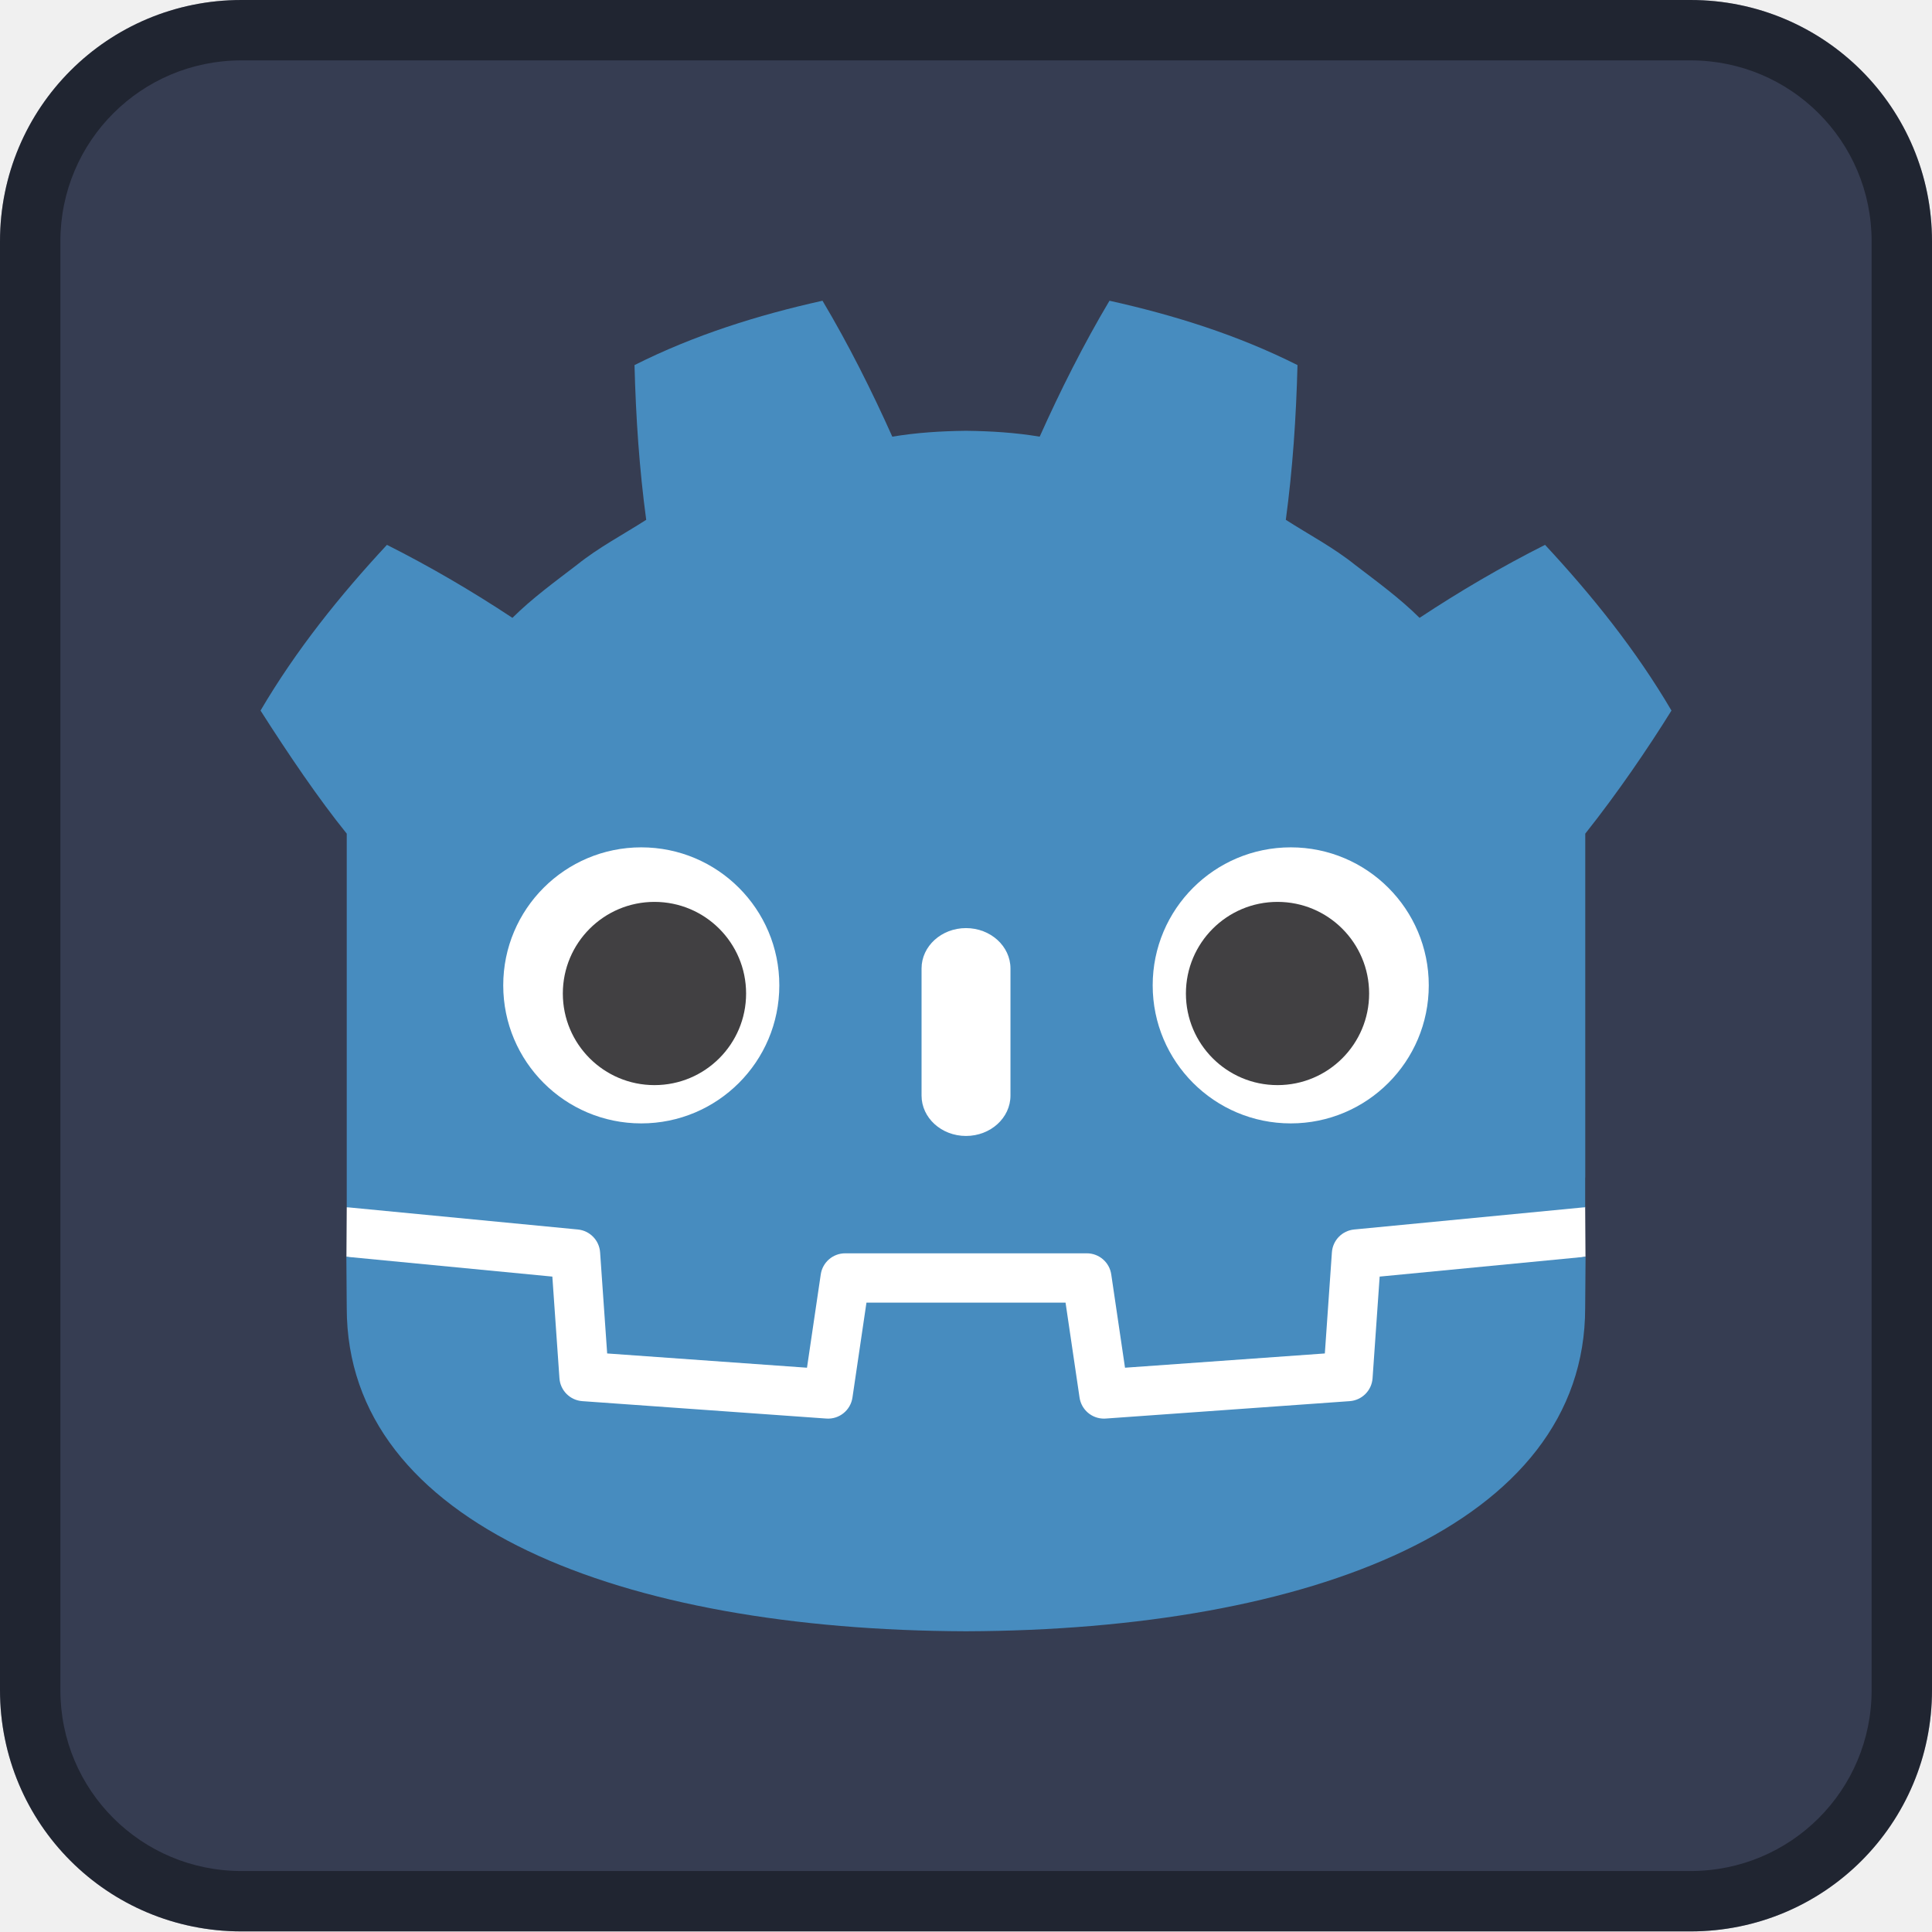
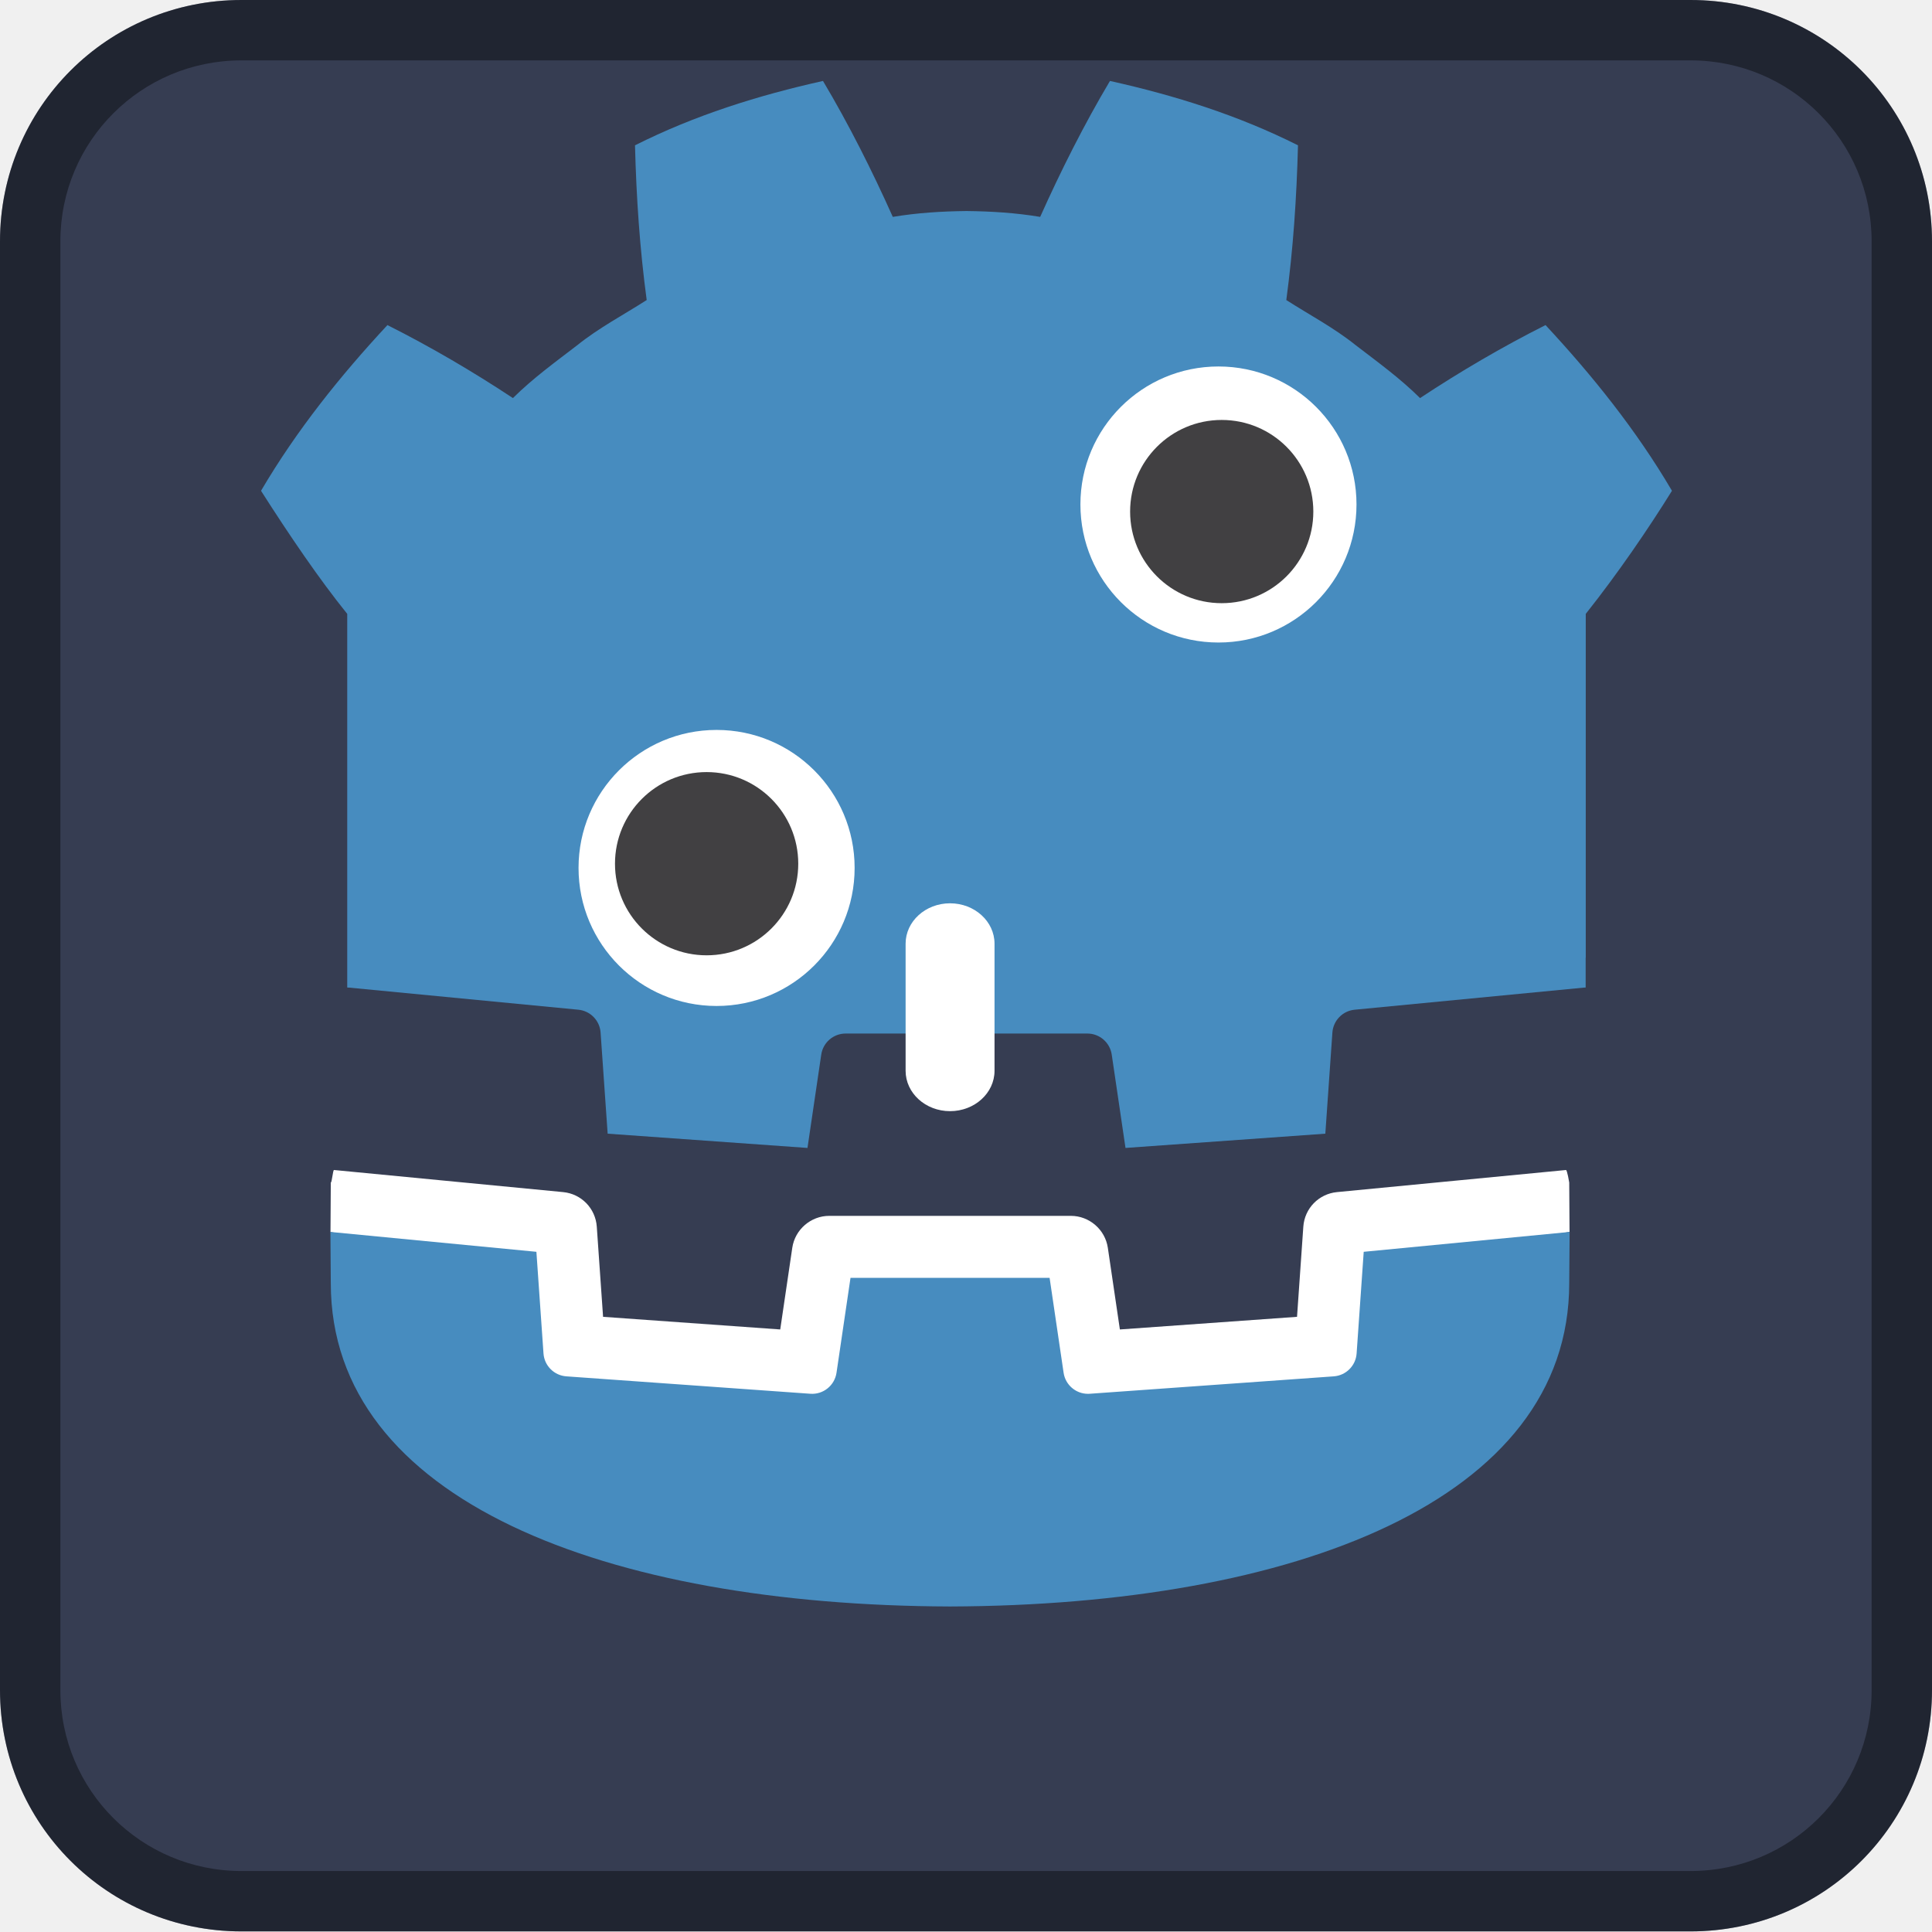
- <svg xmlns="http://www.w3.org/2000/svg" height="128" width="128">
-   <g transform="translate(32 32)">
-     <path d="m-16-32c-8.86 0-16 7.13-16 15.99v95.98c0 8.86 7.13 15.99 16 15.99h96c8.86 0 16-7.13 16-15.99v-95.98c0-8.85-7.14-15.99-16-15.99z" fill="#363d52" />
-     <path d="m-16-32c-8.86 0-16 7.13-16 15.99v95.98c0 8.86 7.13 15.99 16 15.99h96c8.86 0 16-7.13 16-15.99v-95.98c0-8.85-7.14-15.99-16-15.99zm0 4h96c6.64 0 12 5.35 12 11.99v95.98c0 6.64-5.35 11.99-12 11.99h-96c-6.64 0-12-5.35-12-11.99v-95.98c0-6.64 5.36-11.99 12-11.99z" fill-opacity=".4" />
+ <svg xmlns="http://www.w3.org/2000/svg" height="128" width="128" version="1.1" id="svg26">
+   <defs id="defs30" />
+   <g transform="translate(32 32)" id="g6">
+     <path d="m-16-32c-8.86 0-16 7.13-16 15.99v95.98c0 8.86 7.13 15.99 16 15.99h96c8.86 0 16-7.13 16-15.99v-95.98c0-8.85-7.14-15.99-16-15.99z" fill="#363d52" id="path2" />
+     <path d="m-16-32c-8.86 0-16 7.13-16 15.99v95.98c0 8.86 7.13 15.99 16 15.99h96c8.86 0 16-7.13 16-15.99v-95.98c0-8.85-7.14-15.99-16-15.99zm0 4h96c6.64 0 12 5.35 12 11.99v95.98c0 6.64-5.35 11.99-12 11.99h-96c-6.64 0-12-5.35-12-11.99v-95.98c0-6.64 5.36-11.99 12-11.99z" fill-opacity=".4" id="path4" />
  </g>
-   <g stroke-width="9.927" transform="matrix(.1007308 0 0 .1007308 12.42592 2.256365)">
-     <path d="m0 0s-.325 1.994-.515 1.976l-36.182-3.491c-2.879-.278-5.115-2.574-5.317-5.459l-.994-14.247-27.992-1.997-1.904 12.912c-.424 2.872-2.932 5.037-5.835 5.037h-38.188c-2.902 0-5.41-2.165-5.834-5.037l-1.905-12.912-27.992 1.997-.994 14.247c-.202 2.886-2.438 5.182-5.317 5.46l-36.2 3.49c-.187.018-.324-1.978-.511-1.978l-.049-7.83 30.658-4.944 1.004-14.374c.203-2.91 2.551-5.263 5.463-5.472l38.551-2.75c.146-.01.29-.016.434-.016 2.897 0 5.401 2.166 5.825 5.038l1.959 13.286h28.005l1.959-13.286c.423-2.871 2.93-5.037 5.831-5.037.142 0 .284.005.423.015l38.556 2.75c2.911.209 5.26 2.562 5.463 5.472l1.003 14.374 30.645 4.966z" fill="#fff" transform="matrix(4.162611 0 0 -4.162611 919.2406 771.6719)" />
-     <path d="m0 0v-47.514-6.035-5.492c.108-.001.216-.005.323-.015l36.196-3.49c1.896-.183 3.382-1.709 3.514-3.609l1.116-15.978 31.574-2.253 2.175 14.747c.282 1.912 1.922 3.329 3.856 3.329h38.188c1.933 0 3.573-1.417 3.855-3.329l2.175-14.747 31.575 2.253 1.115 15.978c.133 1.9 1.618 3.425 3.514 3.609l36.182 3.49c.107.01.214.014.322.015v4.711l.015.005v54.325c5.097 6.416 9.923 13.494 13.621 19.449-5.651 9.62-12.575 18.217-19.976 26.182-6.864-3.455-13.531-7.369-19.828-11.534-3.151 3.132-6.7 5.694-10.186 8.372-3.425 2.751-7.285 4.768-10.946 7.118 1.09 8.117 1.629 16.108 1.846 24.448-9.446 4.754-19.519 7.906-29.708 10.17-4.068-6.837-7.788-14.241-11.028-21.479-3.842.642-7.702.88-11.567.926v.006c-.027 0-.052-.006-.075-.006-.024 0-.049.006-.073.006v-.006c-3.872-.046-7.729-.284-11.572-.926-3.238 7.238-6.956 14.642-11.03 21.479-10.184-2.264-20.258-5.416-29.703-10.17.216-8.34.755-16.331 1.848-24.448-3.668-2.35-7.523-4.367-10.949-7.118-3.481-2.678-7.036-5.24-10.188-8.372-6.297 4.165-12.962 8.079-19.828 11.534-7.401-7.965-14.321-16.562-19.974-26.182 4.443-6.974 9.208-13.983 13.621-19.449z" fill="#478cbf" transform="matrix(4.162611 0 0 -4.162611 104.6989 525.907)" />
-     <path d="m0 0-1.121-16.063c-.135-1.936-1.675-3.477-3.611-3.616l-38.555-2.751c-.094-.007-.188-.01-.281-.01-1.916 0-3.569 1.406-3.852 3.33l-2.211 14.994h-31.459l-2.211-14.994c-.297-2.018-2.101-3.469-4.133-3.32l-38.555 2.751c-1.936.139-3.476 1.68-3.611 3.616l-1.121 16.063-32.547 3.138c.015-3.498.06-7.33.06-8.093 0-34.374 43.605-50.896 97.781-51.086h.066.067c54.176.19 97.766 16.712 97.766 51.086 0 .777.047 4.593.063 8.093z" fill="#478cbf" transform="matrix(4.162611 0 0 -4.162611 784.0714 817.2428)" />
-     <path d="m0 0c0-12.052-9.765-21.815-21.813-21.815-12.042 0-21.81 9.763-21.81 21.815 0 12.044 9.768 21.802 21.81 21.802 12.048 0 21.813-9.758 21.813-21.802" fill="#fff" transform="matrix(4.162611 0 0 -4.162611 389.2148 625.671)" />
-     <path d="m0 0c0-7.994-6.479-14.473-14.479-14.473-7.996 0-14.479 6.479-14.479 14.473s6.483 14.479 14.479 14.479c8 0 14.479-6.485 14.479-14.479" fill="#414042" transform="matrix(4.162611 0 0 -4.162611 367.3669 631.0568)" />
-     <path d="m0 0c-3.878 0-7.021 2.858-7.021 6.381v20.081c0 3.52 3.143 6.381 7.021 6.381s7.028-2.861 7.028-6.381v-20.081c0-3.523-3.15-6.381-7.028-6.381" fill="#fff" transform="matrix(4.162611 0 0 -4.162611 511.9934 724.7395)" />
-     <path d="m0 0c0-12.052 9.765-21.815 21.815-21.815 12.041 0 21.808 9.763 21.808 21.815 0 12.044-9.767 21.802-21.808 21.802-12.05 0-21.815-9.758-21.815-21.802" fill="#fff" transform="matrix(4.162611 0 0 -4.162611 634.7871 625.671)" />
-     <path d="m0 0c0-7.994 6.477-14.473 14.471-14.473 8.002 0 14.479 6.479 14.479 14.473s-6.477 14.479-14.479 14.479c-7.994 0-14.471-6.485-14.471-14.479" fill="#414042" transform="matrix(4.162611 0 0 -4.162611 656.6406 631.0568)" />
+   <g stroke-width="9.927" transform="matrix(0.1007308,0,0,0.1007308,11.36939,0.6136302)" id="g24">
+     <path d="m 0,0 c 0,0 -0.325,1.994 -0.515,1.976 l -36.182,-3.491 c -2.879,-0.278 -5.115,-2.574 -5.317,-5.459 l -0.994,-14.247 -27.992,-1.997 -1.904,12.912 c -0.424,2.872 -2.932,5.037 -5.835,5.037 h -38.188 c -2.902,0 -5.41,-2.165 -5.834,-5.037 l -1.905,-12.912 -27.992,1.997 -0.994,14.247 c -0.202,2.886 -2.438,5.182 -5.317,5.46 l -36.2,3.49 c -0.187,0.018 -0.324,-1.978 -0.511,-1.978 l -0.049,-7.83 30.658,-4.944 1.004,-14.374 c 0.203,-2.91 2.551,-5.263 5.463,-5.472 l 38.551,-2.75 c 0.146,-0.01 0.29,-0.016 0.434,-0.016 2.897,0 5.401,2.166 5.825,5.038 l 1.959,13.286 h 28.005 l 1.959,-13.286 c 0.423,-2.871 2.93,-5.037 5.831,-5.037 0.142,0 0.284,0.005 0.423,0.015 l 38.556,2.75 c 2.911,0.209 5.26,2.562 5.463,5.472 l 1.003,14.374 30.645,4.966 z" fill="#ffffff" transform="matrix(4.162611,0,0,-4.162611,919.2406,771.6719)" id="path8" />
+     <path d="m 115.51,397.665 v 197.782 25.121 22.861 c 0.45,0.004 0.899,0.021 1.345,0.062 l 150.67,14.528 c 7.892,0.762 14.078,7.114 14.627,15.023 l 4.645,66.51 131.43,9.378 9.054,-61.386 c 1.174,-7.959 8.001,-13.857 16.051,-13.857 h 158.962 c 8.046,0 14.873,5.898 16.047,13.857 l 9.054,61.386 131.434,-9.378 4.641,-66.51 c 0.554,-7.909 6.735,-14.257 14.627,-15.023 l 150.612,-14.528 c 0.445,-0.042 0.891,-0.058 1.34,-0.062 v -19.61 l 0.062,-0.021 V 397.665 c 21.216,-26.709 41.307,-56.171 56.699,-80.959 -23.523,-40.044 -52.345,-75.83 -83.152,-108.985 -28.572,14.382 -56.324,30.674 -82.536,48.012 -13.116,-13.037 -27.89,-23.702 -42.4,-34.849 -14.257,-11.451 -30.325,-19.847 -45.564,-29.629 4.537,-33.788 6.781,-67.051 7.684,-101.768 -39.32,-19.789 -81.25,-32.91 -123.663,-42.334 -16.933,28.46 -32.418,59.28 -45.905,89.409 -15.993,-2.672 -32.06,-3.663 -48.149,-3.855 v -0.025 c -0.112,0 -0.216,0.025 -0.312,0.025 -0.1,0 -0.204,-0.025 -0.304,-0.025 v 0.025 c -16.118,0.191 -32.173,1.182 -48.17,3.855 -13.479,-30.129 -28.955,-60.949 -45.914,-89.409 -42.392,9.424 -84.326,22.545 -123.642,42.334 0.899,34.716 3.143,67.98 7.693,101.768 -15.268,9.782 -31.315,18.178 -45.576,29.629 -14.49,11.147 -29.288,21.812 -42.409,34.849 -26.212,-17.337 -53.956,-33.63 -82.536,-48.012 -30.807,33.155 -59.613,68.941 -83.144,108.985 18.493,29.029 38.329,58.205 56.699,80.959 z" fill="#478cbf" id="path10" style="stroke-width:41.324" />
+     <path d="m 0,0 -1.121,-16.063 c -0.135,-1.936 -1.675,-3.477 -3.611,-3.616 l -38.555,-2.751 c -0.094,-0.007 -0.188,-0.01 -0.281,-0.01 -1.916,0 -3.569,1.406 -3.852,3.33 l -2.211,14.994 H -81.09 l -2.211,-14.994 c -0.297,-2.018 -2.101,-3.469 -4.133,-3.32 l -38.555,2.751 c -1.936,0.139 -3.476,1.68 -3.611,3.616 L -130.721,0 -163.268,3.138 c 0.015,-3.498 0.06,-7.33 0.06,-8.093 0,-34.374 43.605,-50.896 97.781,-51.086 h 0.066 0.067 c 54.176,0.19 97.766,16.712 97.766,51.086 0,0.777 0.047,4.593 0.063,8.093 z" fill="#478cbf" transform="matrix(4.162611,0,0,-4.162611,784.0714,817.2428)" id="path12" />
+     <path d="m 449.235,564.752 c 0,50.168 -40.648,90.807 -90.799,90.807 -50.126,0 -90.787,-40.64 -90.787,-90.807 0,-50.134 40.66,-90.753 90.787,-90.753 50.151,0 90.799,40.619 90.799,90.753" fill="#ffffff" id="path14" style="stroke-width:41.324" />
+     <path d="m 412.158,561.992 c 0,33.276 -26.97,60.245 -60.27,60.245 -33.284,0 -60.27,-26.97 -60.27,-60.245 0,-33.276 26.986,-60.27 60.27,-60.27 33.301,0 60.27,26.995 60.27,60.27" fill="#414042" id="path16" style="stroke-width:41.324" />
+     <path d="m 0,0 c -3.878,0 -7.021,2.858 -7.021,6.381 v 20.081 c 0,3.52 3.143,6.381 7.021,6.381 3.878,0 7.028,-2.861 7.028,-6.381 V 6.381 C 7.028,2.858 3.878,0 0,0" fill="#ffffff" id="path18" transform="matrix(4.162611,0,0,-4.162611,511.9934,724.7395)" />
+     <path d="m 597.74,325.699 c 0,50.168 40.648,90.807 90.807,90.807 50.122,0 90.778,-40.64 90.778,-90.807 0,-50.134 -40.656,-90.753 -90.778,-90.753 -50.159,0 -90.807,40.619 -90.807,90.753" fill="#ffffff" id="path20" style="stroke-width:41.324" />
+     <path d="m 630.426,330.388 c 0,33.276 26.961,60.245 60.237,60.245 33.309,0 60.27,-26.97 60.27,-60.245 0,-33.276 -26.961,-60.27 -60.27,-60.27 -33.276,0 -60.237,26.995 -60.237,60.27" fill="#414042" id="path22" style="stroke-width:41.324" />
  </g>
</svg>
